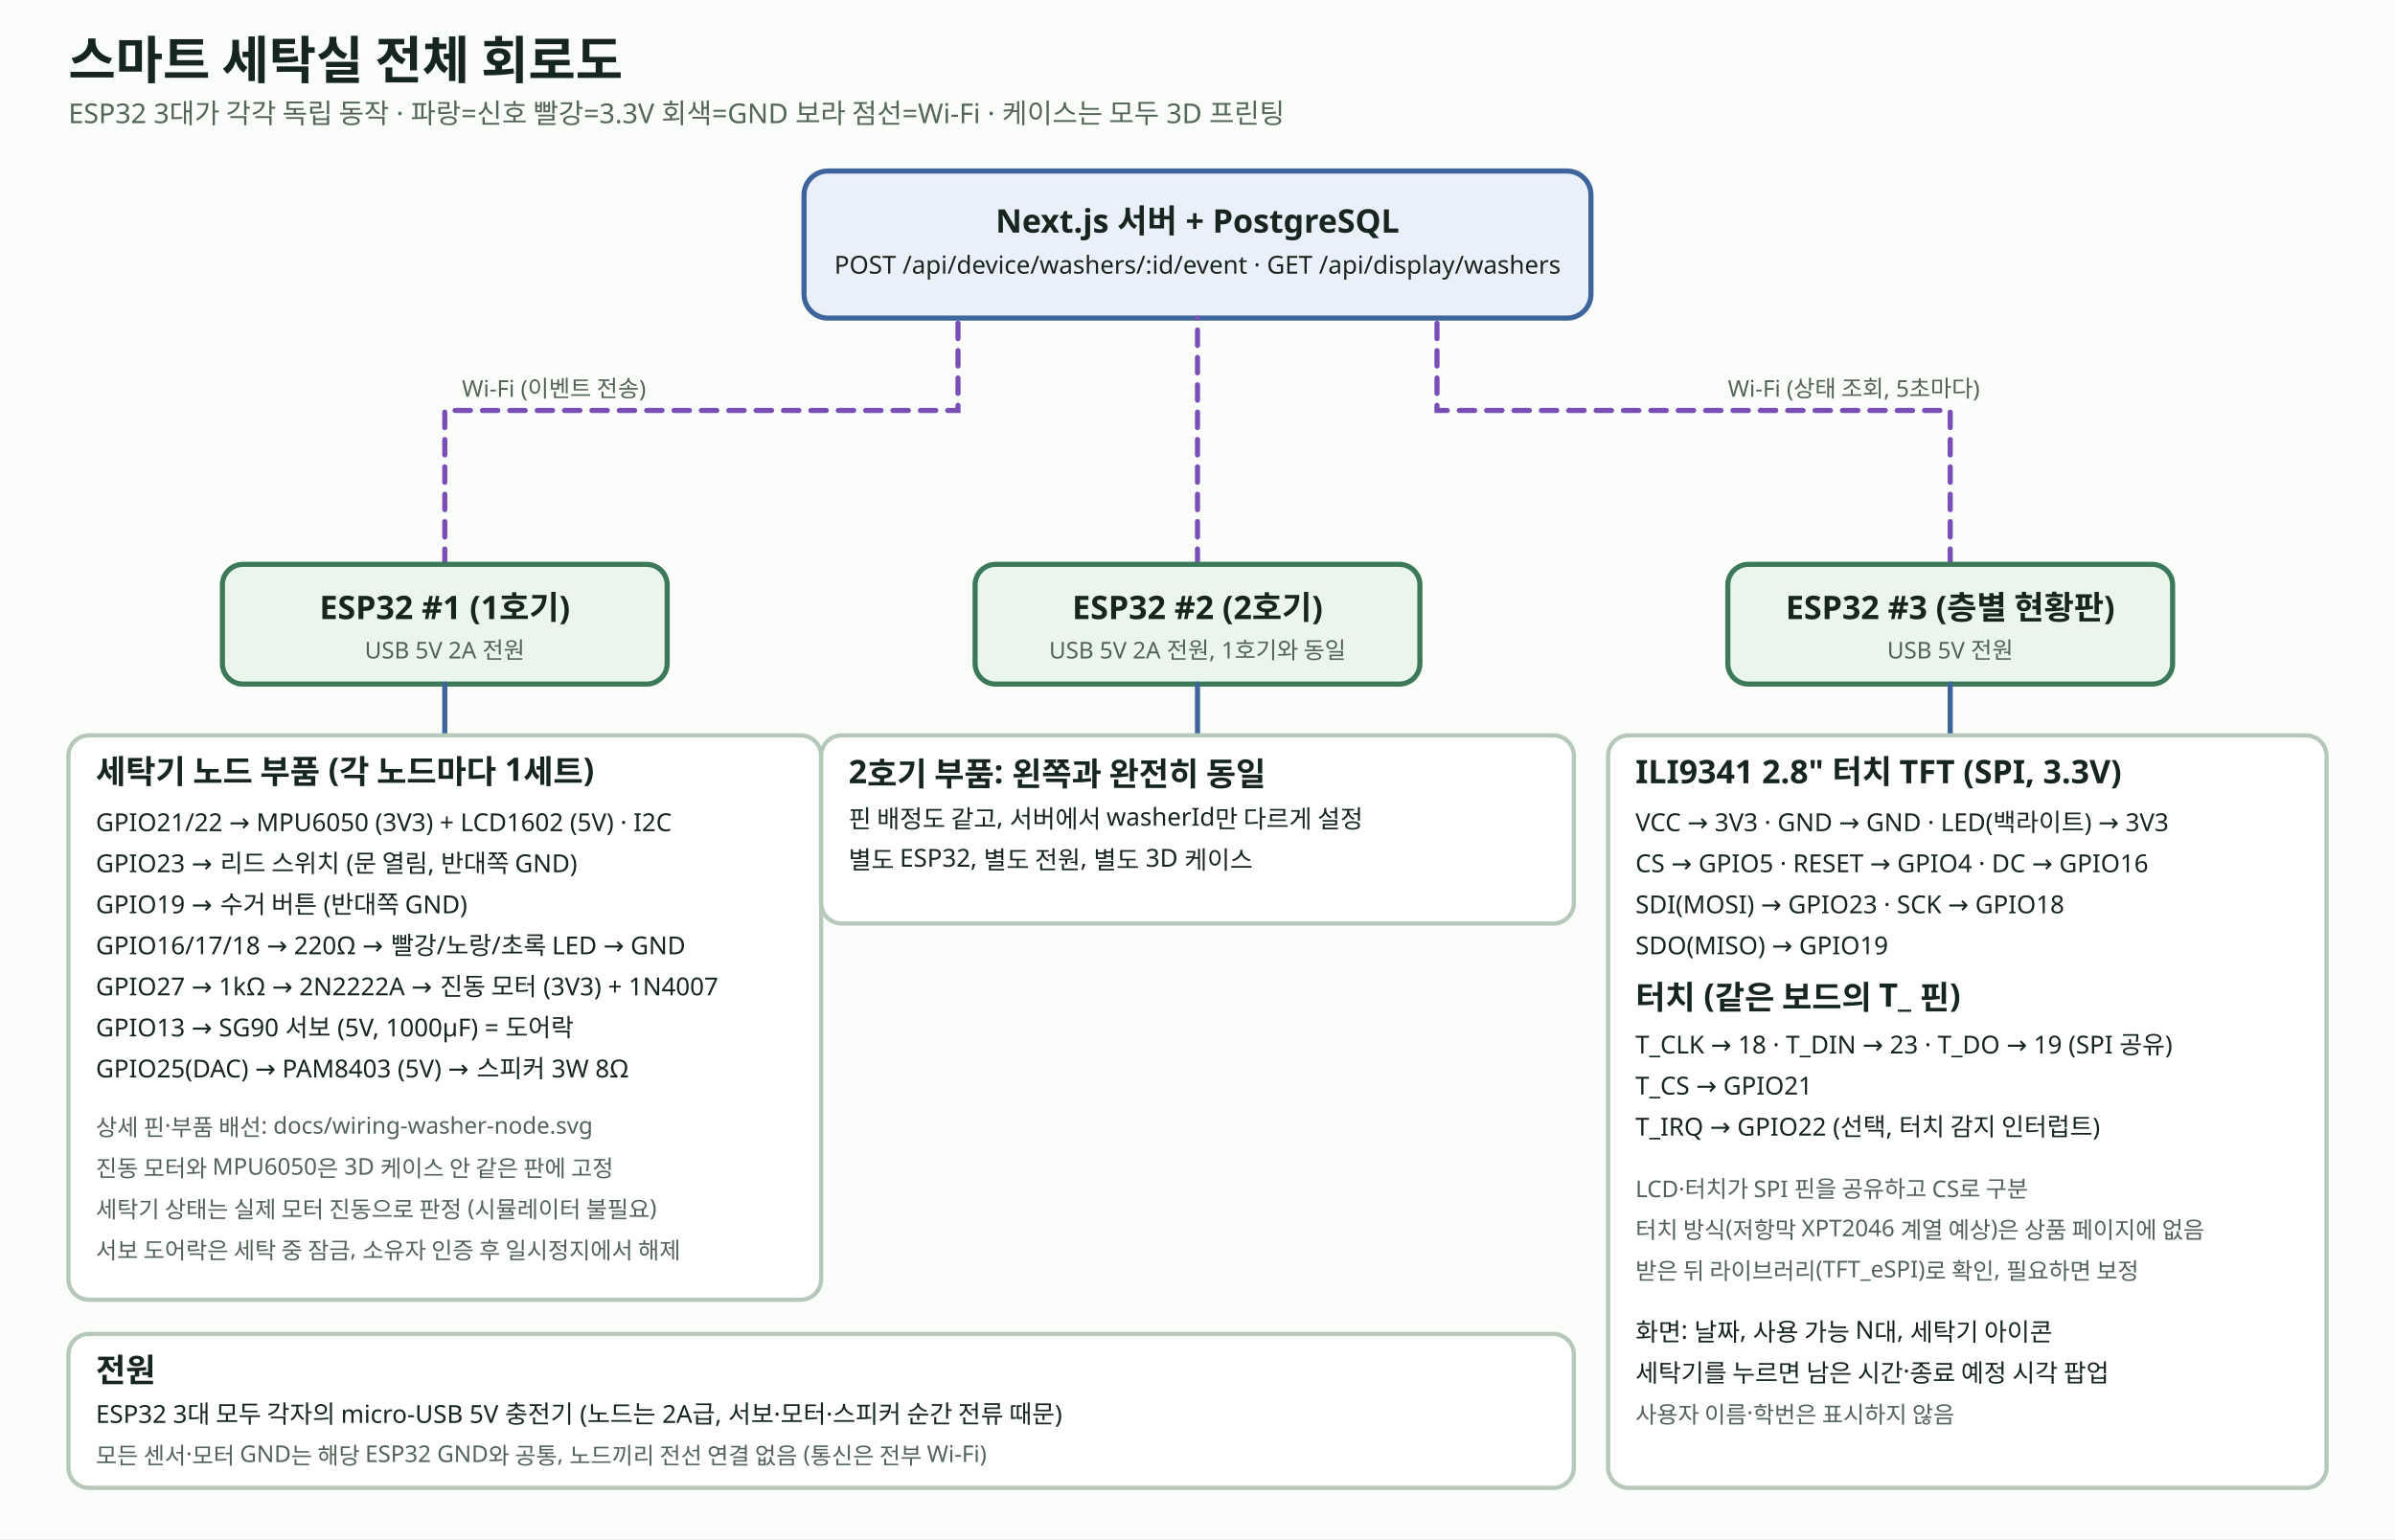
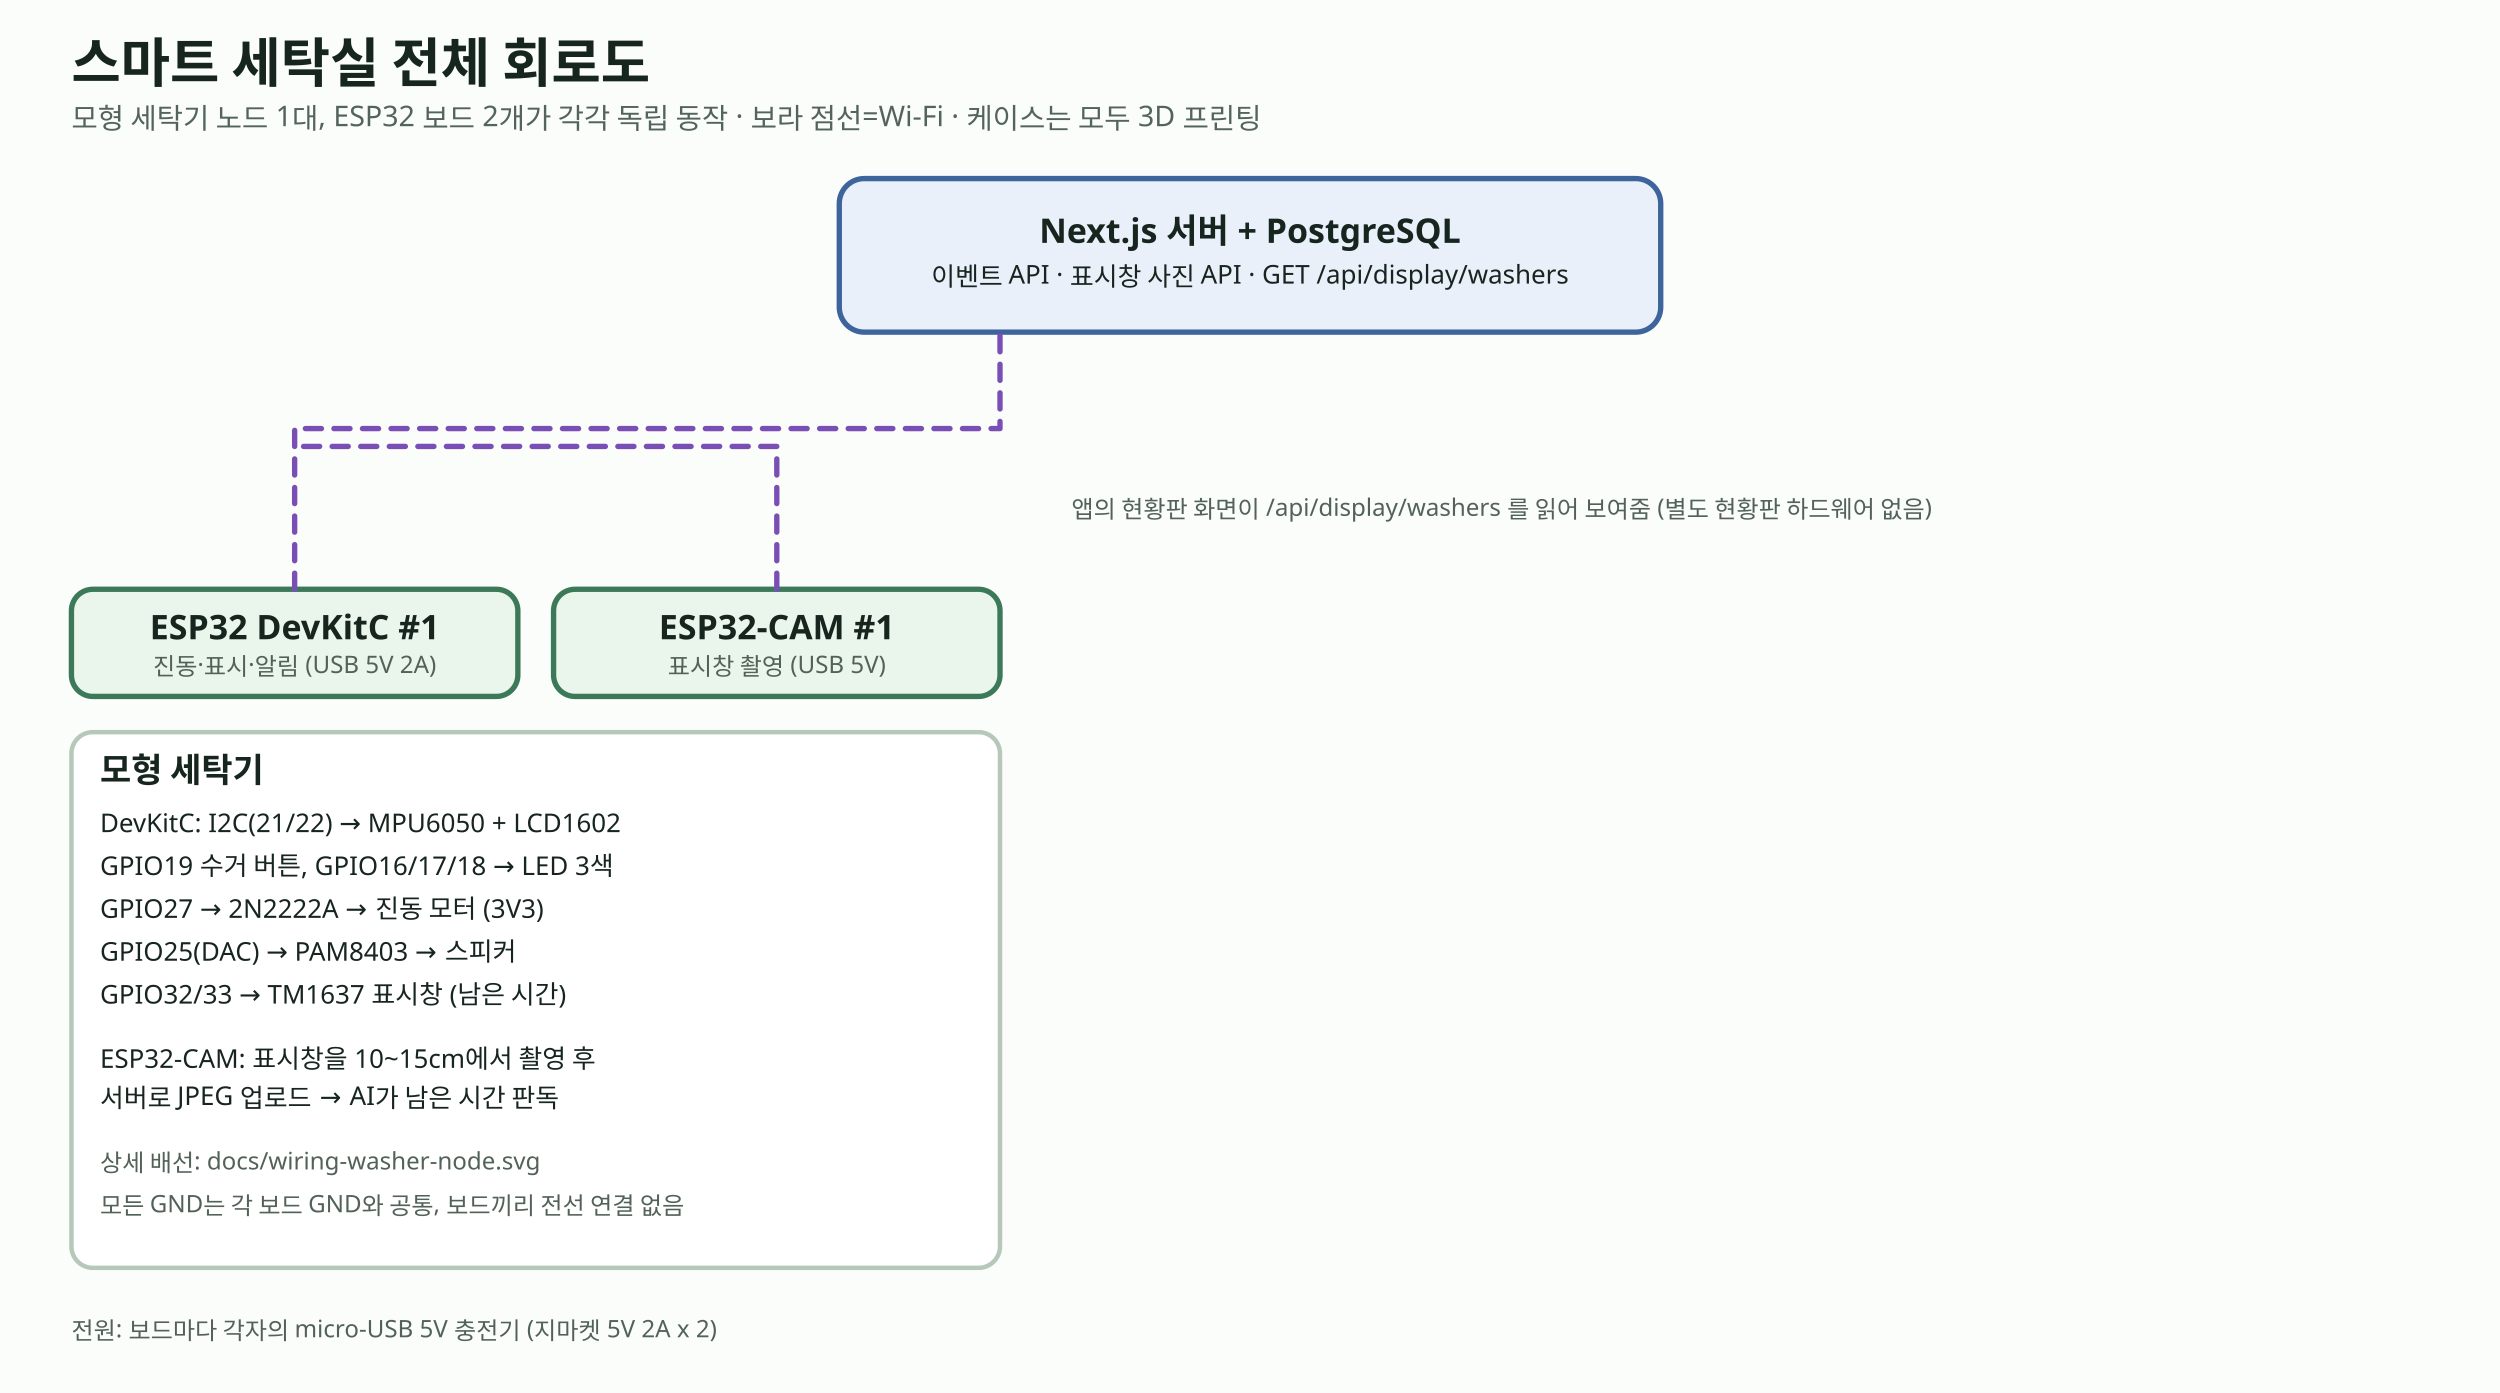
- <svg xmlns="http://www.w3.org/2000/svg" width="1400" height="900" viewBox="0 0 1400 900" role="img" aria-labelledby="title desc">
+ <svg xmlns="http://www.w3.org/2000/svg" width="1400" height="780" viewBox="0 0 1400 780" role="img" aria-labelledby="title desc">
  <defs>
    <style>
-       text{font-family:'Malgun Gothic','Segoe UI',sans-serif;fill:#17251f}
-       .title{font-size:30px;font-weight:750}.sub{font-size:16px;fill:#53655a}
-       .esp{fill:#eaf5eb;stroke:#3c7959;stroke-width:3}
-       .part{fill:#fff;stroke:#b5c8b9;stroke-width:2.5}
-       .srv{fill:#e9f0fa;stroke:#3e649c;stroke-width:3}
-       .h{font-size:19px;font-weight:700}.t{font-size:14.5px}.pin{font-size:14.5px;font-weight:650}.note{font-size:13.5px;fill:#526258}
-       .sig{fill:none;stroke:#3e649c;stroke-width:3;stroke-linecap:round;stroke-linejoin:round}
-       .wifi{fill:none;stroke:#7a4fb5;stroke-width:3;stroke-dasharray:9 7;stroke-linecap:round}
-       .p3{fill:none;stroke:#c0392b;stroke-width:3;stroke-linecap:round}
-       .gnd{fill:none;stroke:#4b5761;stroke-width:3;stroke-linecap:round}
-     </style>
+     text{font-family:'Malgun Gothic','Segoe UI',sans-serif;fill:#17251f}
+     .title{font-size:30px;font-weight:750}.sub{font-size:16px;fill:#53655a}
+     .esp{fill:#eaf5eb;stroke:#3c7959;stroke-width:3}.part{fill:#fff;stroke:#b5c8b9;stroke-width:2.5}.srv{fill:#e9f0fa;stroke:#3e649c;stroke-width:3}
+     .h{font-size:19px;font-weight:700}.t{font-size:14.5px}.note{font-size:13.5px;fill:#526258}
+     .wifi{fill:none;stroke:#7a4fb5;stroke-width:3;stroke-dasharray:9 7;stroke-linecap:round;stroke-linejoin:round}
+   </style>
  </defs>
-   <rect width="1400" height="900" fill="#fbfdfb" />
+   <rect width="1400" height="780" fill="#fbfdfb" />
  <text x="40" y="46" class="title">스마트 세탁실 전체 회로도</text>
-   <text x="40" y="72" class="sub">ESP32 3대가 각각 독립 동작  ·  파랑=신호 빨강=3.3V 회색=GND 보라 점선=Wi-Fi  ·  케이스는 모두 3D 프린팅</text>
+   <text x="40" y="72" class="sub">모형 세탁기 노드 1대, ESP32 보드 2개가 각각 독립 동작  ·  보라 점선=Wi-Fi  ·  케이스는 모두 3D 프린팅</text>
  <rect class="srv" x="470" y="100" width="460" height="86" rx="14" />
  <text x="700" y="136" class="h" text-anchor="middle">Next.js 서버 + PostgreSQL</text>
-   <text x="700" y="160" class="t" text-anchor="middle">POST /api/device/washers/:id/event · GET /api/display/washers</text>
-   <path class="wifi" d="M260 330 V240 H560 V186" />
-   <path class="wifi" d="M700 330 V186" />
-   <path class="wifi" d="M1140 330 V240 H840 V186" />
-   <text x="270" y="232" class="note">Wi-Fi (이벤트 전송)</text>
-   <text x="1010" y="232" class="note">Wi-Fi (상태 조회, 5초마다)</text>
-   <rect class="esp" x="130" y="330" width="260" height="70" rx="12" />
-   <text x="260" y="362" class="h" text-anchor="middle">ESP32 #1 (1호기)</text>
-   <text x="260" y="385" class="note" text-anchor="middle">USB 5V 2A 전원</text>
-   <rect class="esp" x="570" y="330" width="260" height="70" rx="12" />
-   <text x="700" y="362" class="h" text-anchor="middle">ESP32 #2 (2호기)</text>
-   <text x="700" y="385" class="note" text-anchor="middle">USB 5V 2A 전원, 1호기와 동일</text>
-   <path class="sig" d="M260 400 V430" />
-   <rect class="part" x="40" y="430" width="440" height="330" rx="12" />
-   <text x="56" y="458" class="h">세탁기 노드 부품 (각 노드마다 1세트)</text>
-   <text x="56" y="486" class="t">GPIO21/22 → MPU6050 (3V3) + LCD1602 (5V) · I2C</text>
-   <text x="56" y="510" class="t">GPIO23 → 리드 스위치 (문 열림, 반대쪽 GND)</text>
-   <text x="56" y="534" class="t">GPIO19 → 수거 버튼 (반대쪽 GND)</text>
-   <text x="56" y="558" class="t">GPIO16/17/18 → 220Ω → 빨강/노랑/초록 LED → GND</text>
-   <text x="56" y="582" class="t">GPIO27 → 1kΩ → 2N2222A → 진동 모터 (3V3) + 1N4007</text>
-   <text x="56" y="606" class="t">GPIO13 → SG90 서보 (5V, 1000µF) = 도어락</text>
-   <text x="56" y="630" class="t">GPIO25(DAC) → PAM8403 (5V) → 스피커 3W 8Ω</text>
-   <text x="56" y="664" class="note">상세 핀·부품 배선: docs/wiring-washer-node.svg</text>
-   <text x="56" y="688" class="note">진동 모터와 MPU6050은 3D 케이스 안 같은 판에 고정</text>
-   <text x="56" y="712" class="note">세탁기 상태는 실제 모터 진동으로 판정 (시뮬레이터 불필요)</text>
-   <text x="56" y="736" class="note">서보 도어락은 세탁 중 잠금, 소유자 인증 후 일시정지에서 해제</text>
-   <path class="sig" d="M700 400 V430" />
-   <rect class="part" x="480" y="430" width="440" height="110" rx="12" />
-   <text x="496" y="458" class="h">2호기 부품: 왼쪽과 완전히 동일</text>
-   <text x="496" y="484" class="t">핀 배정도 같고, 서버에서 washerId만 다르게 설정</text>
-   <text x="496" y="508" class="t">별도 ESP32, 별도 전원, 별도 3D 케이스</text>
-   <rect class="esp" x="1010" y="330" width="260" height="70" rx="12" />
-   <text x="1140" y="362" class="h" text-anchor="middle">ESP32 #3 (층별 현황판)</text>
-   <text x="1140" y="385" class="note" text-anchor="middle">USB 5V 전원</text>
-   <path class="sig" d="M1140 400 V430" />
-   <rect class="part" x="940" y="430" width="420" height="440" rx="12" />
-   <text x="956" y="458" class="h">ILI9341 2.8" 터치 TFT (SPI, 3.3V)</text>
-   <text x="956" y="486" class="t">VCC → 3V3 · GND → GND · LED(백라이트) → 3V3</text>
-   <text x="956" y="510" class="t">CS → GPIO5 · RESET → GPIO4 · DC → GPIO16</text>
-   <text x="956" y="534" class="t">SDI(MOSI) → GPIO23 · SCK → GPIO18</text>
-   <text x="956" y="558" class="t">SDO(MISO) → GPIO19</text>
-   <text x="956" y="590" class="h">터치 (같은 보드의 T_ 핀)</text>
-   <text x="956" y="616" class="t">T_CLK → 18 · T_DIN → 23 · T_DO → 19 (SPI 공유)</text>
-   <text x="956" y="640" class="t">T_CS → GPIO21</text>
-   <text x="956" y="664" class="t">T_IRQ → GPIO22 (선택, 터치 감지 인터럽트)</text>
-   <text x="956" y="700" class="note">LCD·터치가 SPI 핀을 공유하고 CS로 구분</text>
-   <text x="956" y="724" class="note">터치 방식(저항막 XPT2046 계열 예상)은 상품 페이지에 없음</text>
-   <text x="956" y="748" class="note">받은 뒤 라이브러리(TFT_eSPI)로 확인, 필요하면 보정</text>
-   <text x="956" y="784" class="t">화면: 날짜, 사용 가능 N대, 세탁기 아이콘</text>
-   <text x="956" y="808" class="t">세탁기를 누르면 남은 시간·종료 예정 시각 팝업</text>
-   <text x="956" y="832" class="note">사용자 이름·학번은 표시하지 않음</text>
-   <rect class="part" x="40" y="780" width="880" height="90" rx="12" />
-   <text x="56" y="808" class="h">전원</text>
-   <text x="56" y="832" class="t">ESP32 3대 모두 각자의 micro-USB 5V 충전기 (노드는 2A급, 서보·모터·스피커 순간 전류 때문)</text>
-   <text x="56" y="856" class="note">모든 센서·모터 GND는 해당 ESP32 GND와 공통, 노드끼리 전선 연결 없음 (통신은 전부 Wi-Fi)</text>
+   <text x="700" y="160" class="t" text-anchor="middle">이벤트 API · 표시창 사진 API · GET /api/display/washers</text>
+   <text x="600" y="290" class="note">앱의 현황판 화면이 /api/display/washers 를 읽어 보여줌 (별도 현황판 하드웨어 없음)</text>
+   <rect class="esp" x="40" y="330" width="250" height="60" rx="12" />
+   <text x="165" y="358" class="h" text-anchor="middle">ESP32 DevKitC #1</text>
+   <text x="165" y="378" class="note" text-anchor="middle">진동·표시·알림 (USB 5V 2A)</text>
+   <rect class="esp" x="310" y="330" width="250" height="60" rx="12" />
+   <text x="435" y="358" class="h" text-anchor="middle">ESP32-CAM #1</text>
+   <text x="435" y="378" class="note" text-anchor="middle">표시창 촬영 (USB 5V)</text>
+   <rect class="part" x="40" y="410" width="520" height="300" rx="12" />
+   <text x="56" y="438" class="h">모형 세탁기</text>
+   <text x="56" y="466" class="t">DevKitC: I2C(21/22) → MPU6050 + LCD1602</text>
+   <text x="56" y="490" class="t">GPIO19 수거 버튼, GPIO16/17/18 → LED 3색</text>
+   <text x="56" y="514" class="t">GPIO27 → 2N2222A → 진동 모터 (3V3)</text>
+   <text x="56" y="538" class="t">GPIO25(DAC) → PAM8403 → 스피커</text>
+   <text x="56" y="562" class="t">GPIO32/33 → TM1637 표시창 (남은 시간)</text>
+   <text x="56" y="598" class="t">ESP32-CAM: 표시창을 10~15cm에서 촬영 후</text>
+   <text x="56" y="620" class="t">서버로 JPEG 업로드 → AI가 남은 시간 판독</text>
+   <text x="56" y="656" class="note">상세 배선: docs/wiring-washer-node.svg</text>
+   <text x="56" y="680" class="note">모든 GND는 각 보드 GND와 공통, 보드끼리 전선 연결 없음</text>
+   <path class="wifi" d="M165 330 V240 H560 V186" />
+   <path class="wifi" d="M435 330 V250 H165" />
+   <text x="40" y="750" class="note">전원: 보드마다 각자의 micro-USB 5V 충전기 (지마켓 5V 2A x 2)</text>
</svg>
